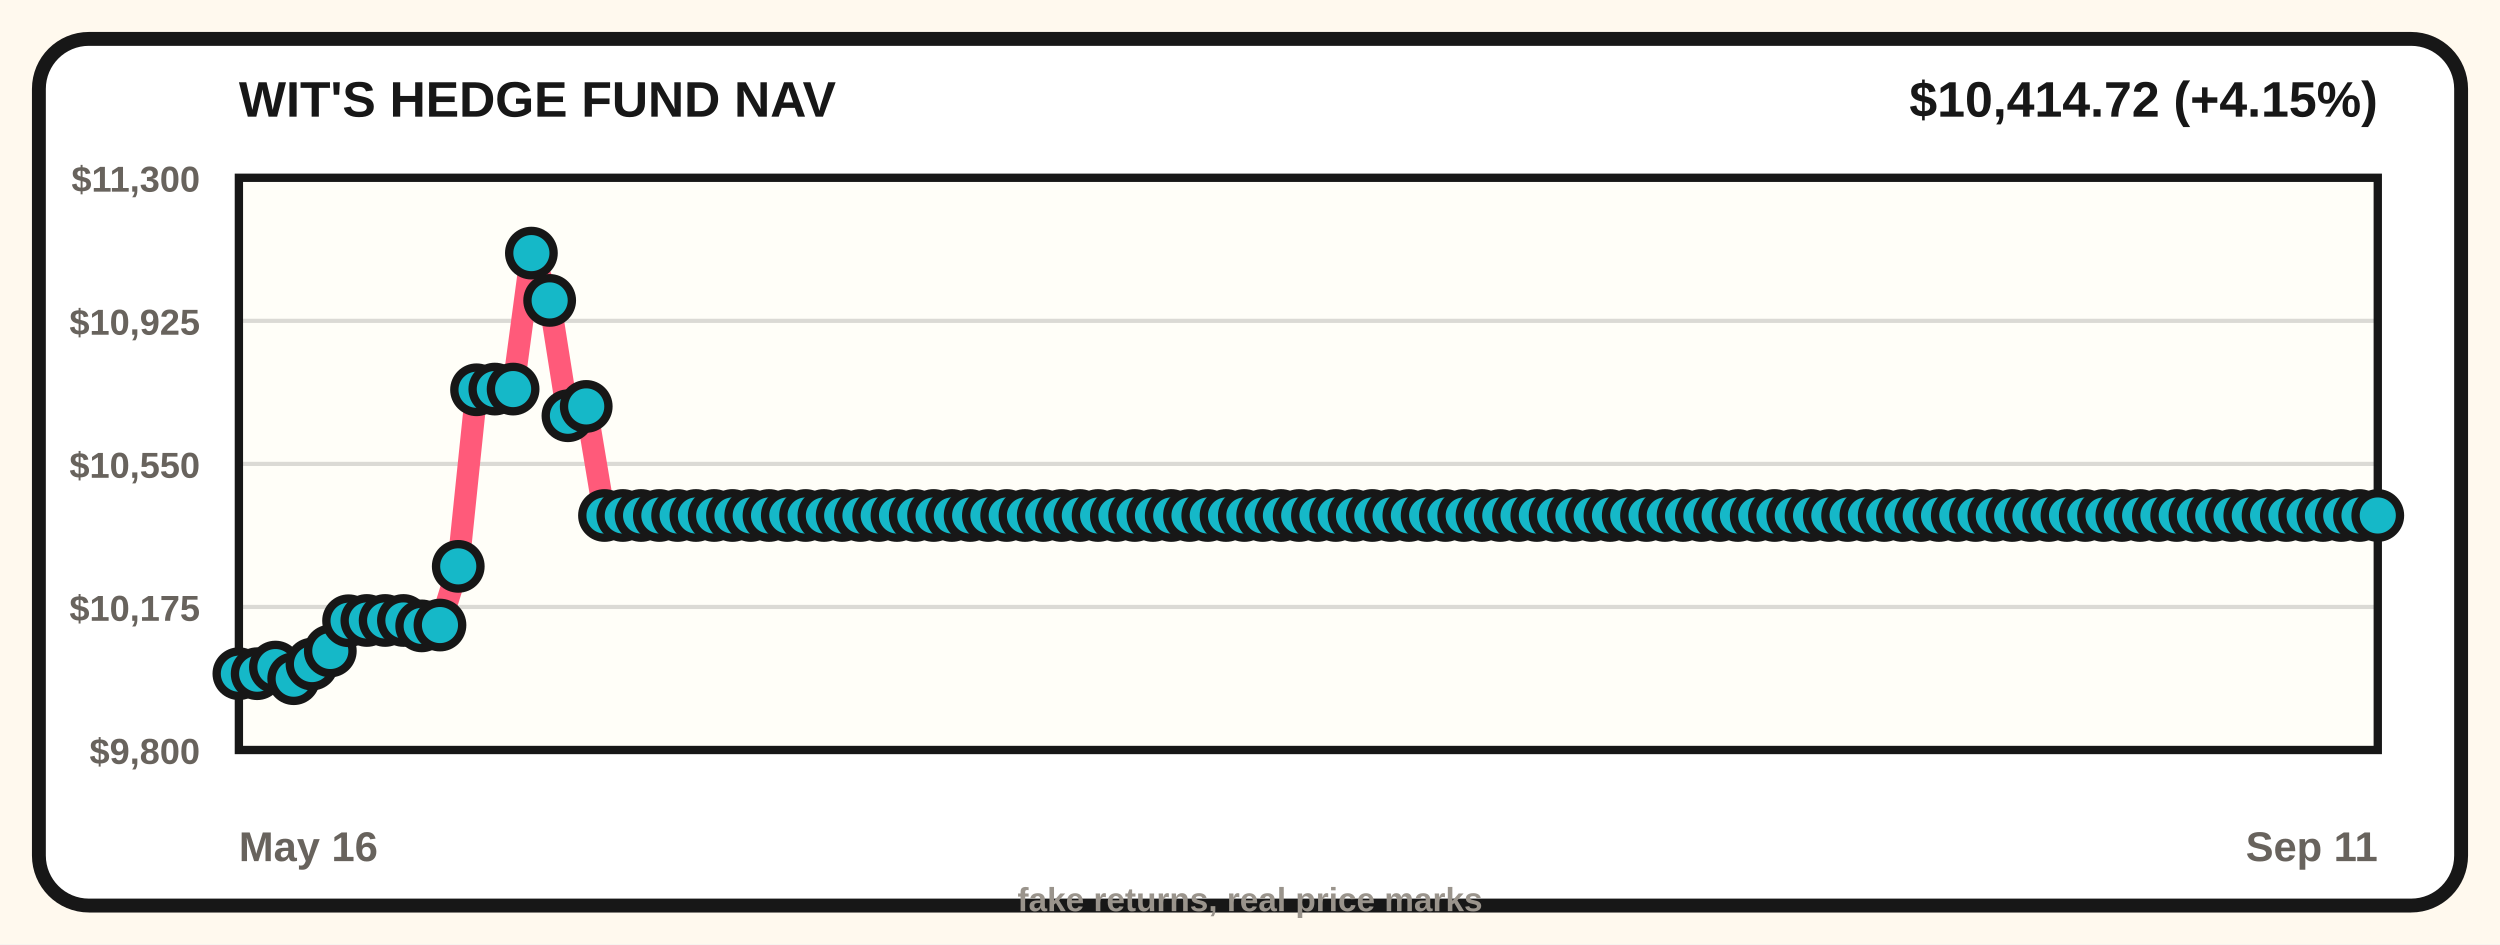
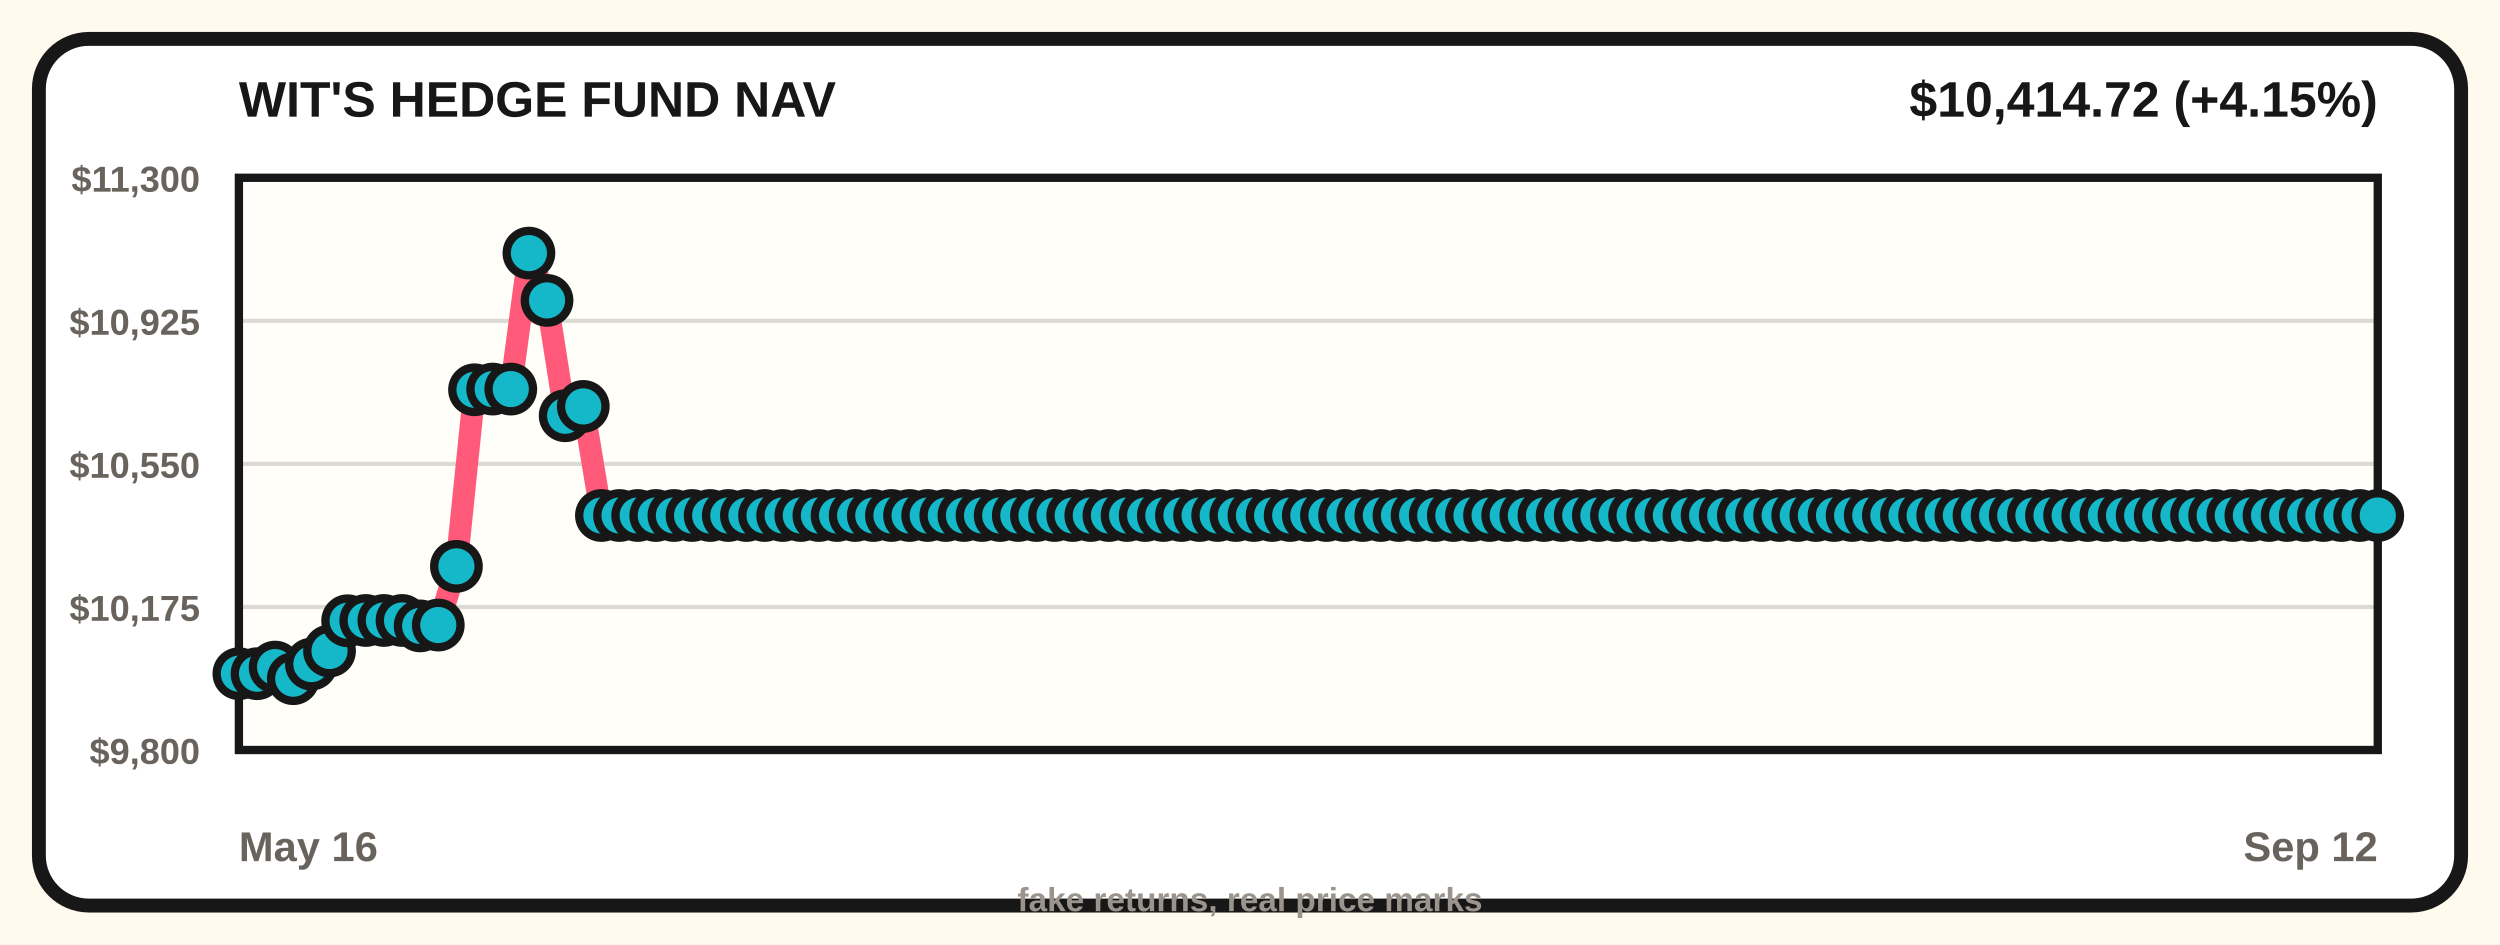
<svg xmlns="http://www.w3.org/2000/svg" width="900" height="340" viewBox="0 0 900 340" role="img" aria-label="Wit's Hedge Fund fake NAV chart">
  <rect width="900" height="340" fill="#fff9ee" />
  <rect x="14" y="14" width="872" height="312" rx="18" fill="#ffffff" stroke="#171717" stroke-width="5" />
  <rect x="86" y="64" width="770" height="206" fill="#fffef8" stroke="#171717" stroke-width="3" />
  <line x1="86" y1="270" x2="856" y2="270" stroke="#171717" stroke-width="1.5" opacity="0.16" />
  <text x="72" y="275" text-anchor="end" font-family="Arial, sans-serif" font-size="13" font-weight="800" fill="#68635d">$9,800</text>
  <line x1="86" y1="218.5" x2="856" y2="218.5" stroke="#171717" stroke-width="1.5" opacity="0.16" />
  <text x="72" y="223.5" text-anchor="end" font-family="Arial, sans-serif" font-size="13" font-weight="800" fill="#68635d">$10,175</text>
  <line x1="86" y1="167" x2="856" y2="167" stroke="#171717" stroke-width="1.5" opacity="0.16" />
  <text x="72" y="172" text-anchor="end" font-family="Arial, sans-serif" font-size="13" font-weight="800" fill="#68635d">$10,550</text>
  <line x1="86" y1="115.5" x2="856" y2="115.5" stroke="#171717" stroke-width="1.5" opacity="0.16" />
  <text x="72" y="120.5" text-anchor="end" font-family="Arial, sans-serif" font-size="13" font-weight="800" fill="#68635d">$10,925</text>
  <line x1="86" y1="64" x2="856" y2="64" stroke="#171717" stroke-width="1.5" opacity="0.16" />
  <text x="72" y="69" text-anchor="end" font-family="Arial, sans-serif" font-size="13" font-weight="800" fill="#68635d">$11,300</text>
-   <polyline points="86,242.53 92.58,242.53 99.16,240.15 105.74,244.33 112.32,239.07 118.91,234.35 125.49,223.47 132.07,223.37 138.65,223.37 145.23,223.37 151.81,225.32 158.39,225.02 164.97,203.89 171.56,140.32 178.14,140.07 184.72,140.07 191.3,91.12 197.88,108.15 204.46,149.67 211.04,146.31 217.62,185.58 224.21,185.58 230.79,185.58 237.37,185.58 243.95,185.58 250.53,185.58 257.11,185.58 263.69,185.58 270.27,185.58 276.85,185.58 283.44,185.58 290.02,185.58 296.6,185.58 303.18,185.58 309.76,185.58 316.34,185.58 322.92,185.58 329.5,185.58 336.09,185.58 342.67,185.58 349.25,185.58 355.83,185.58 362.41,185.58 368.99,185.58 375.57,185.58 382.15,185.58 388.74,185.58 395.32,185.58 401.9,185.58 408.48,185.58 415.06,185.58 421.64,185.58 428.22,185.58 434.8,185.58 441.38,185.58 447.97,185.58 454.55,185.58 461.13,185.58 467.71,185.58 474.29,185.58 480.87,185.58 487.45,185.58 494.03,185.58 500.62,185.58 507.2,185.58 513.78,185.58 520.36,185.58 526.94,185.58 533.52,185.58 540.1,185.58 546.68,185.58 553.26,185.58 559.85,185.58 566.43,185.58 573.01,185.58 579.59,185.58 586.17,185.58 592.75,185.58 599.33,185.58 605.91,185.58 612.5,185.58 619.08,185.58 625.66,185.58 632.24,185.58 638.82,185.58 645.4,185.58 651.98,185.58 658.56,185.58 665.15,185.58 671.73,185.58 678.31,185.58 684.89,185.58 691.47,185.58 698.05,185.58 704.63,185.58 711.21,185.58 717.79,185.58 724.38,185.58 730.96,185.58 737.54,185.58 744.12,185.58 750.7,185.58 757.28,185.58 763.86,185.58 770.44,185.58 777.03,185.58 783.61,185.58 790.19,185.58 796.77,185.58 803.35,185.58 809.93,185.58 816.51,185.58 823.09,185.58 829.68,185.58 836.26,185.58 842.84,185.58 849.42,185.58 856,185.58" fill="none" stroke="#ff5a7a" stroke-width="8" stroke-linecap="round" stroke-linejoin="round" />
+   <polyline points="86,242.53 92.53,242.53 99.05,240.15 105.58,244.33 112.1,239.07 118.63,234.35 125.15,223.47 131.68,223.37 138.2,223.37 144.73,223.37 151.25,225.32 157.78,225.02 164.31,203.89 170.83,140.32 177.36,140.07 183.88,140.07 190.41,91.12 196.93,108.15 203.46,149.67 209.98,146.31 216.51,185.58 223.03,185.58 229.56,185.58 236.08,185.58 242.61,185.58 249.14,185.58 255.66,185.58 262.19,185.58 268.71,185.58 275.24,185.58 281.76,185.58 288.29,185.58 294.81,185.58 301.34,185.58 307.86,185.58 314.39,185.58 320.92,185.58 327.44,185.58 333.97,185.58 340.49,185.58 347.02,185.58 353.54,185.58 360.07,185.58 366.59,185.58 373.12,185.58 379.64,185.58 386.17,185.58 392.69,185.58 399.22,185.58 405.75,185.58 412.27,185.58 418.8,185.58 425.32,185.58 431.85,185.58 438.37,185.58 444.9,185.58 451.42,185.58 457.95,185.58 464.47,185.58 471,185.58 477.53,185.58 484.05,185.58 490.58,185.58 497.1,185.58 503.63,185.58 510.15,185.58 516.68,185.58 523.2,185.58 529.73,185.58 536.25,185.58 542.78,185.58 549.31,185.58 555.83,185.58 562.36,185.58 568.88,185.58 575.41,185.58 581.93,185.58 588.46,185.58 594.98,185.58 601.51,185.58 608.03,185.58 614.56,185.58 621.08,185.58 627.61,185.58 634.14,185.58 640.66,185.58 647.19,185.58 653.71,185.58 660.24,185.58 666.76,185.58 673.29,185.58 679.81,185.58 686.34,185.58 692.86,185.58 699.39,185.58 705.92,185.58 712.44,185.58 718.97,185.58 725.49,185.58 732.02,185.58 738.54,185.58 745.07,185.58 751.59,185.58 758.12,185.58 764.64,185.58 771.17,185.58 777.69,185.58 784.22,185.58 790.75,185.58 797.27,185.58 803.8,185.58 810.32,185.58 816.85,185.58 823.37,185.58 829.9,185.58 836.42,185.58 842.95,185.58 849.47,185.58 856,185.58" fill="none" stroke="#ff5a7a" stroke-width="8" stroke-linecap="round" stroke-linejoin="round" />
  <circle cx="86" cy="242.53" r="8" fill="#15b8c8" stroke="#171717" stroke-width="3" />
-   <circle cx="92.58" cy="242.53" r="8" fill="#15b8c8" stroke="#171717" stroke-width="3" />
-   <circle cx="99.16" cy="240.15" r="8" fill="#15b8c8" stroke="#171717" stroke-width="3" />
-   <circle cx="105.74" cy="244.33" r="8" fill="#15b8c8" stroke="#171717" stroke-width="3" />
-   <circle cx="112.32" cy="239.07" r="8" fill="#15b8c8" stroke="#171717" stroke-width="3" />
-   <circle cx="118.91" cy="234.35" r="8" fill="#15b8c8" stroke="#171717" stroke-width="3" />
-   <circle cx="125.49" cy="223.47" r="8" fill="#15b8c8" stroke="#171717" stroke-width="3" />
-   <circle cx="132.07" cy="223.37" r="8" fill="#15b8c8" stroke="#171717" stroke-width="3" />
-   <circle cx="138.65" cy="223.37" r="8" fill="#15b8c8" stroke="#171717" stroke-width="3" />
-   <circle cx="145.23" cy="223.37" r="8" fill="#15b8c8" stroke="#171717" stroke-width="3" />
-   <circle cx="151.81" cy="225.32" r="8" fill="#15b8c8" stroke="#171717" stroke-width="3" />
-   <circle cx="158.39" cy="225.02" r="8" fill="#15b8c8" stroke="#171717" stroke-width="3" />
-   <circle cx="164.97" cy="203.89" r="8" fill="#15b8c8" stroke="#171717" stroke-width="3" />
-   <circle cx="171.56" cy="140.32" r="8" fill="#15b8c8" stroke="#171717" stroke-width="3" />
-   <circle cx="178.14" cy="140.07" r="8" fill="#15b8c8" stroke="#171717" stroke-width="3" />
-   <circle cx="184.72" cy="140.07" r="8" fill="#15b8c8" stroke="#171717" stroke-width="3" />
-   <circle cx="191.3" cy="91.12" r="8" fill="#15b8c8" stroke="#171717" stroke-width="3" />
-   <circle cx="197.88" cy="108.15" r="8" fill="#15b8c8" stroke="#171717" stroke-width="3" />
-   <circle cx="204.46" cy="149.67" r="8" fill="#15b8c8" stroke="#171717" stroke-width="3" />
-   <circle cx="211.04" cy="146.31" r="8" fill="#15b8c8" stroke="#171717" stroke-width="3" />
-   <circle cx="217.62" cy="185.58" r="8" fill="#15b8c8" stroke="#171717" stroke-width="3" />
-   <circle cx="224.21" cy="185.58" r="8" fill="#15b8c8" stroke="#171717" stroke-width="3" />
-   <circle cx="230.79" cy="185.58" r="8" fill="#15b8c8" stroke="#171717" stroke-width="3" />
-   <circle cx="237.37" cy="185.58" r="8" fill="#15b8c8" stroke="#171717" stroke-width="3" />
-   <circle cx="243.95" cy="185.58" r="8" fill="#15b8c8" stroke="#171717" stroke-width="3" />
-   <circle cx="250.53" cy="185.58" r="8" fill="#15b8c8" stroke="#171717" stroke-width="3" />
-   <circle cx="257.11" cy="185.58" r="8" fill="#15b8c8" stroke="#171717" stroke-width="3" />
-   <circle cx="263.69" cy="185.58" r="8" fill="#15b8c8" stroke="#171717" stroke-width="3" />
-   <circle cx="270.27" cy="185.58" r="8" fill="#15b8c8" stroke="#171717" stroke-width="3" />
-   <circle cx="276.85" cy="185.58" r="8" fill="#15b8c8" stroke="#171717" stroke-width="3" />
-   <circle cx="283.44" cy="185.58" r="8" fill="#15b8c8" stroke="#171717" stroke-width="3" />
-   <circle cx="290.02" cy="185.58" r="8" fill="#15b8c8" stroke="#171717" stroke-width="3" />
-   <circle cx="296.6" cy="185.58" r="8" fill="#15b8c8" stroke="#171717" stroke-width="3" />
-   <circle cx="303.18" cy="185.58" r="8" fill="#15b8c8" stroke="#171717" stroke-width="3" />
-   <circle cx="309.76" cy="185.58" r="8" fill="#15b8c8" stroke="#171717" stroke-width="3" />
-   <circle cx="316.34" cy="185.58" r="8" fill="#15b8c8" stroke="#171717" stroke-width="3" />
-   <circle cx="322.92" cy="185.58" r="8" fill="#15b8c8" stroke="#171717" stroke-width="3" />
-   <circle cx="329.5" cy="185.58" r="8" fill="#15b8c8" stroke="#171717" stroke-width="3" />
-   <circle cx="336.09" cy="185.58" r="8" fill="#15b8c8" stroke="#171717" stroke-width="3" />
-   <circle cx="342.67" cy="185.58" r="8" fill="#15b8c8" stroke="#171717" stroke-width="3" />
-   <circle cx="349.25" cy="185.58" r="8" fill="#15b8c8" stroke="#171717" stroke-width="3" />
-   <circle cx="355.83" cy="185.58" r="8" fill="#15b8c8" stroke="#171717" stroke-width="3" />
-   <circle cx="362.41" cy="185.58" r="8" fill="#15b8c8" stroke="#171717" stroke-width="3" />
-   <circle cx="368.99" cy="185.58" r="8" fill="#15b8c8" stroke="#171717" stroke-width="3" />
-   <circle cx="375.57" cy="185.58" r="8" fill="#15b8c8" stroke="#171717" stroke-width="3" />
-   <circle cx="382.15" cy="185.58" r="8" fill="#15b8c8" stroke="#171717" stroke-width="3" />
-   <circle cx="388.74" cy="185.58" r="8" fill="#15b8c8" stroke="#171717" stroke-width="3" />
-   <circle cx="395.32" cy="185.58" r="8" fill="#15b8c8" stroke="#171717" stroke-width="3" />
-   <circle cx="401.9" cy="185.58" r="8" fill="#15b8c8" stroke="#171717" stroke-width="3" />
-   <circle cx="408.48" cy="185.58" r="8" fill="#15b8c8" stroke="#171717" stroke-width="3" />
-   <circle cx="415.06" cy="185.58" r="8" fill="#15b8c8" stroke="#171717" stroke-width="3" />
-   <circle cx="421.64" cy="185.58" r="8" fill="#15b8c8" stroke="#171717" stroke-width="3" />
-   <circle cx="428.22" cy="185.58" r="8" fill="#15b8c8" stroke="#171717" stroke-width="3" />
-   <circle cx="434.8" cy="185.58" r="8" fill="#15b8c8" stroke="#171717" stroke-width="3" />
-   <circle cx="441.38" cy="185.58" r="8" fill="#15b8c8" stroke="#171717" stroke-width="3" />
-   <circle cx="447.97" cy="185.58" r="8" fill="#15b8c8" stroke="#171717" stroke-width="3" />
-   <circle cx="454.55" cy="185.58" r="8" fill="#15b8c8" stroke="#171717" stroke-width="3" />
-   <circle cx="461.13" cy="185.58" r="8" fill="#15b8c8" stroke="#171717" stroke-width="3" />
-   <circle cx="467.71" cy="185.58" r="8" fill="#15b8c8" stroke="#171717" stroke-width="3" />
-   <circle cx="474.29" cy="185.58" r="8" fill="#15b8c8" stroke="#171717" stroke-width="3" />
-   <circle cx="480.87" cy="185.58" r="8" fill="#15b8c8" stroke="#171717" stroke-width="3" />
-   <circle cx="487.45" cy="185.58" r="8" fill="#15b8c8" stroke="#171717" stroke-width="3" />
-   <circle cx="494.03" cy="185.58" r="8" fill="#15b8c8" stroke="#171717" stroke-width="3" />
-   <circle cx="500.62" cy="185.58" r="8" fill="#15b8c8" stroke="#171717" stroke-width="3" />
-   <circle cx="507.2" cy="185.58" r="8" fill="#15b8c8" stroke="#171717" stroke-width="3" />
-   <circle cx="513.78" cy="185.58" r="8" fill="#15b8c8" stroke="#171717" stroke-width="3" />
-   <circle cx="520.36" cy="185.58" r="8" fill="#15b8c8" stroke="#171717" stroke-width="3" />
-   <circle cx="526.94" cy="185.58" r="8" fill="#15b8c8" stroke="#171717" stroke-width="3" />
-   <circle cx="533.52" cy="185.58" r="8" fill="#15b8c8" stroke="#171717" stroke-width="3" />
-   <circle cx="540.1" cy="185.58" r="8" fill="#15b8c8" stroke="#171717" stroke-width="3" />
-   <circle cx="546.68" cy="185.58" r="8" fill="#15b8c8" stroke="#171717" stroke-width="3" />
-   <circle cx="553.26" cy="185.58" r="8" fill="#15b8c8" stroke="#171717" stroke-width="3" />
-   <circle cx="559.85" cy="185.58" r="8" fill="#15b8c8" stroke="#171717" stroke-width="3" />
-   <circle cx="566.43" cy="185.58" r="8" fill="#15b8c8" stroke="#171717" stroke-width="3" />
-   <circle cx="573.01" cy="185.58" r="8" fill="#15b8c8" stroke="#171717" stroke-width="3" />
-   <circle cx="579.59" cy="185.58" r="8" fill="#15b8c8" stroke="#171717" stroke-width="3" />
-   <circle cx="586.17" cy="185.58" r="8" fill="#15b8c8" stroke="#171717" stroke-width="3" />
-   <circle cx="592.75" cy="185.58" r="8" fill="#15b8c8" stroke="#171717" stroke-width="3" />
-   <circle cx="599.33" cy="185.58" r="8" fill="#15b8c8" stroke="#171717" stroke-width="3" />
-   <circle cx="605.91" cy="185.58" r="8" fill="#15b8c8" stroke="#171717" stroke-width="3" />
-   <circle cx="612.5" cy="185.58" r="8" fill="#15b8c8" stroke="#171717" stroke-width="3" />
-   <circle cx="619.08" cy="185.58" r="8" fill="#15b8c8" stroke="#171717" stroke-width="3" />
-   <circle cx="625.66" cy="185.58" r="8" fill="#15b8c8" stroke="#171717" stroke-width="3" />
-   <circle cx="632.24" cy="185.58" r="8" fill="#15b8c8" stroke="#171717" stroke-width="3" />
-   <circle cx="638.82" cy="185.58" r="8" fill="#15b8c8" stroke="#171717" stroke-width="3" />
-   <circle cx="645.4" cy="185.58" r="8" fill="#15b8c8" stroke="#171717" stroke-width="3" />
-   <circle cx="651.98" cy="185.58" r="8" fill="#15b8c8" stroke="#171717" stroke-width="3" />
-   <circle cx="658.56" cy="185.58" r="8" fill="#15b8c8" stroke="#171717" stroke-width="3" />
-   <circle cx="665.15" cy="185.58" r="8" fill="#15b8c8" stroke="#171717" stroke-width="3" />
-   <circle cx="671.73" cy="185.58" r="8" fill="#15b8c8" stroke="#171717" stroke-width="3" />
-   <circle cx="678.31" cy="185.58" r="8" fill="#15b8c8" stroke="#171717" stroke-width="3" />
-   <circle cx="684.89" cy="185.58" r="8" fill="#15b8c8" stroke="#171717" stroke-width="3" />
-   <circle cx="691.47" cy="185.58" r="8" fill="#15b8c8" stroke="#171717" stroke-width="3" />
-   <circle cx="698.05" cy="185.58" r="8" fill="#15b8c8" stroke="#171717" stroke-width="3" />
-   <circle cx="704.63" cy="185.58" r="8" fill="#15b8c8" stroke="#171717" stroke-width="3" />
-   <circle cx="711.21" cy="185.58" r="8" fill="#15b8c8" stroke="#171717" stroke-width="3" />
-   <circle cx="717.79" cy="185.58" r="8" fill="#15b8c8" stroke="#171717" stroke-width="3" />
-   <circle cx="724.38" cy="185.58" r="8" fill="#15b8c8" stroke="#171717" stroke-width="3" />
-   <circle cx="730.96" cy="185.58" r="8" fill="#15b8c8" stroke="#171717" stroke-width="3" />
-   <circle cx="737.54" cy="185.58" r="8" fill="#15b8c8" stroke="#171717" stroke-width="3" />
-   <circle cx="744.12" cy="185.58" r="8" fill="#15b8c8" stroke="#171717" stroke-width="3" />
-   <circle cx="750.7" cy="185.58" r="8" fill="#15b8c8" stroke="#171717" stroke-width="3" />
-   <circle cx="757.28" cy="185.58" r="8" fill="#15b8c8" stroke="#171717" stroke-width="3" />
-   <circle cx="763.86" cy="185.58" r="8" fill="#15b8c8" stroke="#171717" stroke-width="3" />
-   <circle cx="770.44" cy="185.58" r="8" fill="#15b8c8" stroke="#171717" stroke-width="3" />
-   <circle cx="777.03" cy="185.58" r="8" fill="#15b8c8" stroke="#171717" stroke-width="3" />
-   <circle cx="783.61" cy="185.58" r="8" fill="#15b8c8" stroke="#171717" stroke-width="3" />
-   <circle cx="790.19" cy="185.58" r="8" fill="#15b8c8" stroke="#171717" stroke-width="3" />
-   <circle cx="796.77" cy="185.58" r="8" fill="#15b8c8" stroke="#171717" stroke-width="3" />
-   <circle cx="803.35" cy="185.58" r="8" fill="#15b8c8" stroke="#171717" stroke-width="3" />
-   <circle cx="809.93" cy="185.58" r="8" fill="#15b8c8" stroke="#171717" stroke-width="3" />
-   <circle cx="816.51" cy="185.58" r="8" fill="#15b8c8" stroke="#171717" stroke-width="3" />
-   <circle cx="823.09" cy="185.58" r="8" fill="#15b8c8" stroke="#171717" stroke-width="3" />
-   <circle cx="829.68" cy="185.58" r="8" fill="#15b8c8" stroke="#171717" stroke-width="3" />
-   <circle cx="836.26" cy="185.58" r="8" fill="#15b8c8" stroke="#171717" stroke-width="3" />
-   <circle cx="842.84" cy="185.58" r="8" fill="#15b8c8" stroke="#171717" stroke-width="3" />
-   <circle cx="849.42" cy="185.58" r="8" fill="#15b8c8" stroke="#171717" stroke-width="3" />
+   <circle cx="92.53" cy="242.53" r="8" fill="#15b8c8" stroke="#171717" stroke-width="3" />
+   <circle cx="99.05" cy="240.15" r="8" fill="#15b8c8" stroke="#171717" stroke-width="3" />
+   <circle cx="105.58" cy="244.33" r="8" fill="#15b8c8" stroke="#171717" stroke-width="3" />
+   <circle cx="112.1" cy="239.07" r="8" fill="#15b8c8" stroke="#171717" stroke-width="3" />
+   <circle cx="118.63" cy="234.35" r="8" fill="#15b8c8" stroke="#171717" stroke-width="3" />
+   <circle cx="125.15" cy="223.47" r="8" fill="#15b8c8" stroke="#171717" stroke-width="3" />
+   <circle cx="131.68" cy="223.37" r="8" fill="#15b8c8" stroke="#171717" stroke-width="3" />
+   <circle cx="138.2" cy="223.37" r="8" fill="#15b8c8" stroke="#171717" stroke-width="3" />
+   <circle cx="144.73" cy="223.37" r="8" fill="#15b8c8" stroke="#171717" stroke-width="3" />
+   <circle cx="151.25" cy="225.32" r="8" fill="#15b8c8" stroke="#171717" stroke-width="3" />
+   <circle cx="157.78" cy="225.02" r="8" fill="#15b8c8" stroke="#171717" stroke-width="3" />
+   <circle cx="164.31" cy="203.89" r="8" fill="#15b8c8" stroke="#171717" stroke-width="3" />
+   <circle cx="170.83" cy="140.32" r="8" fill="#15b8c8" stroke="#171717" stroke-width="3" />
+   <circle cx="177.36" cy="140.07" r="8" fill="#15b8c8" stroke="#171717" stroke-width="3" />
+   <circle cx="183.88" cy="140.07" r="8" fill="#15b8c8" stroke="#171717" stroke-width="3" />
+   <circle cx="190.41" cy="91.12" r="8" fill="#15b8c8" stroke="#171717" stroke-width="3" />
+   <circle cx="196.93" cy="108.15" r="8" fill="#15b8c8" stroke="#171717" stroke-width="3" />
+   <circle cx="203.46" cy="149.67" r="8" fill="#15b8c8" stroke="#171717" stroke-width="3" />
+   <circle cx="209.98" cy="146.31" r="8" fill="#15b8c8" stroke="#171717" stroke-width="3" />
+   <circle cx="216.51" cy="185.58" r="8" fill="#15b8c8" stroke="#171717" stroke-width="3" />
+   <circle cx="223.03" cy="185.58" r="8" fill="#15b8c8" stroke="#171717" stroke-width="3" />
+   <circle cx="229.56" cy="185.58" r="8" fill="#15b8c8" stroke="#171717" stroke-width="3" />
+   <circle cx="236.08" cy="185.58" r="8" fill="#15b8c8" stroke="#171717" stroke-width="3" />
+   <circle cx="242.61" cy="185.58" r="8" fill="#15b8c8" stroke="#171717" stroke-width="3" />
+   <circle cx="249.14" cy="185.58" r="8" fill="#15b8c8" stroke="#171717" stroke-width="3" />
+   <circle cx="255.66" cy="185.58" r="8" fill="#15b8c8" stroke="#171717" stroke-width="3" />
+   <circle cx="262.19" cy="185.58" r="8" fill="#15b8c8" stroke="#171717" stroke-width="3" />
+   <circle cx="268.71" cy="185.58" r="8" fill="#15b8c8" stroke="#171717" stroke-width="3" />
+   <circle cx="275.24" cy="185.58" r="8" fill="#15b8c8" stroke="#171717" stroke-width="3" />
+   <circle cx="281.76" cy="185.58" r="8" fill="#15b8c8" stroke="#171717" stroke-width="3" />
+   <circle cx="288.29" cy="185.58" r="8" fill="#15b8c8" stroke="#171717" stroke-width="3" />
+   <circle cx="294.81" cy="185.58" r="8" fill="#15b8c8" stroke="#171717" stroke-width="3" />
+   <circle cx="301.34" cy="185.58" r="8" fill="#15b8c8" stroke="#171717" stroke-width="3" />
+   <circle cx="307.86" cy="185.58" r="8" fill="#15b8c8" stroke="#171717" stroke-width="3" />
+   <circle cx="314.39" cy="185.58" r="8" fill="#15b8c8" stroke="#171717" stroke-width="3" />
+   <circle cx="320.92" cy="185.58" r="8" fill="#15b8c8" stroke="#171717" stroke-width="3" />
+   <circle cx="327.44" cy="185.58" r="8" fill="#15b8c8" stroke="#171717" stroke-width="3" />
+   <circle cx="333.97" cy="185.58" r="8" fill="#15b8c8" stroke="#171717" stroke-width="3" />
+   <circle cx="340.49" cy="185.58" r="8" fill="#15b8c8" stroke="#171717" stroke-width="3" />
+   <circle cx="347.02" cy="185.58" r="8" fill="#15b8c8" stroke="#171717" stroke-width="3" />
+   <circle cx="353.54" cy="185.58" r="8" fill="#15b8c8" stroke="#171717" stroke-width="3" />
+   <circle cx="360.07" cy="185.58" r="8" fill="#15b8c8" stroke="#171717" stroke-width="3" />
+   <circle cx="366.59" cy="185.58" r="8" fill="#15b8c8" stroke="#171717" stroke-width="3" />
+   <circle cx="373.12" cy="185.58" r="8" fill="#15b8c8" stroke="#171717" stroke-width="3" />
+   <circle cx="379.64" cy="185.58" r="8" fill="#15b8c8" stroke="#171717" stroke-width="3" />
+   <circle cx="386.17" cy="185.58" r="8" fill="#15b8c8" stroke="#171717" stroke-width="3" />
+   <circle cx="392.69" cy="185.58" r="8" fill="#15b8c8" stroke="#171717" stroke-width="3" />
+   <circle cx="399.22" cy="185.58" r="8" fill="#15b8c8" stroke="#171717" stroke-width="3" />
+   <circle cx="405.75" cy="185.58" r="8" fill="#15b8c8" stroke="#171717" stroke-width="3" />
+   <circle cx="412.27" cy="185.58" r="8" fill="#15b8c8" stroke="#171717" stroke-width="3" />
+   <circle cx="418.8" cy="185.58" r="8" fill="#15b8c8" stroke="#171717" stroke-width="3" />
+   <circle cx="425.32" cy="185.58" r="8" fill="#15b8c8" stroke="#171717" stroke-width="3" />
+   <circle cx="431.85" cy="185.58" r="8" fill="#15b8c8" stroke="#171717" stroke-width="3" />
+   <circle cx="438.37" cy="185.58" r="8" fill="#15b8c8" stroke="#171717" stroke-width="3" />
+   <circle cx="444.9" cy="185.58" r="8" fill="#15b8c8" stroke="#171717" stroke-width="3" />
+   <circle cx="451.42" cy="185.58" r="8" fill="#15b8c8" stroke="#171717" stroke-width="3" />
+   <circle cx="457.95" cy="185.58" r="8" fill="#15b8c8" stroke="#171717" stroke-width="3" />
+   <circle cx="464.47" cy="185.58" r="8" fill="#15b8c8" stroke="#171717" stroke-width="3" />
+   <circle cx="471" cy="185.58" r="8" fill="#15b8c8" stroke="#171717" stroke-width="3" />
+   <circle cx="477.53" cy="185.58" r="8" fill="#15b8c8" stroke="#171717" stroke-width="3" />
+   <circle cx="484.05" cy="185.58" r="8" fill="#15b8c8" stroke="#171717" stroke-width="3" />
+   <circle cx="490.58" cy="185.58" r="8" fill="#15b8c8" stroke="#171717" stroke-width="3" />
+   <circle cx="497.1" cy="185.58" r="8" fill="#15b8c8" stroke="#171717" stroke-width="3" />
+   <circle cx="503.63" cy="185.58" r="8" fill="#15b8c8" stroke="#171717" stroke-width="3" />
+   <circle cx="510.15" cy="185.58" r="8" fill="#15b8c8" stroke="#171717" stroke-width="3" />
+   <circle cx="516.68" cy="185.58" r="8" fill="#15b8c8" stroke="#171717" stroke-width="3" />
+   <circle cx="523.2" cy="185.58" r="8" fill="#15b8c8" stroke="#171717" stroke-width="3" />
+   <circle cx="529.73" cy="185.58" r="8" fill="#15b8c8" stroke="#171717" stroke-width="3" />
+   <circle cx="536.25" cy="185.58" r="8" fill="#15b8c8" stroke="#171717" stroke-width="3" />
+   <circle cx="542.78" cy="185.58" r="8" fill="#15b8c8" stroke="#171717" stroke-width="3" />
+   <circle cx="549.31" cy="185.58" r="8" fill="#15b8c8" stroke="#171717" stroke-width="3" />
+   <circle cx="555.83" cy="185.58" r="8" fill="#15b8c8" stroke="#171717" stroke-width="3" />
+   <circle cx="562.36" cy="185.58" r="8" fill="#15b8c8" stroke="#171717" stroke-width="3" />
+   <circle cx="568.88" cy="185.58" r="8" fill="#15b8c8" stroke="#171717" stroke-width="3" />
+   <circle cx="575.41" cy="185.58" r="8" fill="#15b8c8" stroke="#171717" stroke-width="3" />
+   <circle cx="581.93" cy="185.58" r="8" fill="#15b8c8" stroke="#171717" stroke-width="3" />
+   <circle cx="588.46" cy="185.58" r="8" fill="#15b8c8" stroke="#171717" stroke-width="3" />
+   <circle cx="594.98" cy="185.58" r="8" fill="#15b8c8" stroke="#171717" stroke-width="3" />
+   <circle cx="601.51" cy="185.58" r="8" fill="#15b8c8" stroke="#171717" stroke-width="3" />
+   <circle cx="608.03" cy="185.58" r="8" fill="#15b8c8" stroke="#171717" stroke-width="3" />
+   <circle cx="614.56" cy="185.58" r="8" fill="#15b8c8" stroke="#171717" stroke-width="3" />
+   <circle cx="621.08" cy="185.58" r="8" fill="#15b8c8" stroke="#171717" stroke-width="3" />
+   <circle cx="627.61" cy="185.58" r="8" fill="#15b8c8" stroke="#171717" stroke-width="3" />
+   <circle cx="634.14" cy="185.58" r="8" fill="#15b8c8" stroke="#171717" stroke-width="3" />
+   <circle cx="640.66" cy="185.58" r="8" fill="#15b8c8" stroke="#171717" stroke-width="3" />
+   <circle cx="647.19" cy="185.58" r="8" fill="#15b8c8" stroke="#171717" stroke-width="3" />
+   <circle cx="653.71" cy="185.58" r="8" fill="#15b8c8" stroke="#171717" stroke-width="3" />
+   <circle cx="660.24" cy="185.58" r="8" fill="#15b8c8" stroke="#171717" stroke-width="3" />
+   <circle cx="666.76" cy="185.58" r="8" fill="#15b8c8" stroke="#171717" stroke-width="3" />
+   <circle cx="673.29" cy="185.58" r="8" fill="#15b8c8" stroke="#171717" stroke-width="3" />
+   <circle cx="679.81" cy="185.58" r="8" fill="#15b8c8" stroke="#171717" stroke-width="3" />
+   <circle cx="686.34" cy="185.58" r="8" fill="#15b8c8" stroke="#171717" stroke-width="3" />
+   <circle cx="692.86" cy="185.58" r="8" fill="#15b8c8" stroke="#171717" stroke-width="3" />
+   <circle cx="699.39" cy="185.58" r="8" fill="#15b8c8" stroke="#171717" stroke-width="3" />
+   <circle cx="705.92" cy="185.58" r="8" fill="#15b8c8" stroke="#171717" stroke-width="3" />
+   <circle cx="712.44" cy="185.58" r="8" fill="#15b8c8" stroke="#171717" stroke-width="3" />
+   <circle cx="718.97" cy="185.58" r="8" fill="#15b8c8" stroke="#171717" stroke-width="3" />
+   <circle cx="725.49" cy="185.58" r="8" fill="#15b8c8" stroke="#171717" stroke-width="3" />
+   <circle cx="732.02" cy="185.58" r="8" fill="#15b8c8" stroke="#171717" stroke-width="3" />
+   <circle cx="738.54" cy="185.58" r="8" fill="#15b8c8" stroke="#171717" stroke-width="3" />
+   <circle cx="745.07" cy="185.58" r="8" fill="#15b8c8" stroke="#171717" stroke-width="3" />
+   <circle cx="751.59" cy="185.58" r="8" fill="#15b8c8" stroke="#171717" stroke-width="3" />
+   <circle cx="758.12" cy="185.58" r="8" fill="#15b8c8" stroke="#171717" stroke-width="3" />
+   <circle cx="764.64" cy="185.58" r="8" fill="#15b8c8" stroke="#171717" stroke-width="3" />
+   <circle cx="771.17" cy="185.58" r="8" fill="#15b8c8" stroke="#171717" stroke-width="3" />
+   <circle cx="777.69" cy="185.58" r="8" fill="#15b8c8" stroke="#171717" stroke-width="3" />
+   <circle cx="784.22" cy="185.58" r="8" fill="#15b8c8" stroke="#171717" stroke-width="3" />
+   <circle cx="790.75" cy="185.58" r="8" fill="#15b8c8" stroke="#171717" stroke-width="3" />
+   <circle cx="797.27" cy="185.58" r="8" fill="#15b8c8" stroke="#171717" stroke-width="3" />
+   <circle cx="803.8" cy="185.58" r="8" fill="#15b8c8" stroke="#171717" stroke-width="3" />
+   <circle cx="810.32" cy="185.58" r="8" fill="#15b8c8" stroke="#171717" stroke-width="3" />
+   <circle cx="816.85" cy="185.58" r="8" fill="#15b8c8" stroke="#171717" stroke-width="3" />
+   <circle cx="823.37" cy="185.58" r="8" fill="#15b8c8" stroke="#171717" stroke-width="3" />
+   <circle cx="829.9" cy="185.58" r="8" fill="#15b8c8" stroke="#171717" stroke-width="3" />
+   <circle cx="836.42" cy="185.58" r="8" fill="#15b8c8" stroke="#171717" stroke-width="3" />
+   <circle cx="842.95" cy="185.58" r="8" fill="#15b8c8" stroke="#171717" stroke-width="3" />
+   <circle cx="849.47" cy="185.58" r="8" fill="#15b8c8" stroke="#171717" stroke-width="3" />
  <circle cx="856" cy="185.58" r="8" fill="#15b8c8" stroke="#171717" stroke-width="3" />
  <text x="86" y="42" font-family="Arial, sans-serif" font-size="18" font-weight="900" fill="#171717">WIT'S HEDGE FUND NAV</text>
  <text x="856" y="42" text-anchor="end" font-family="Arial, sans-serif" font-size="18" font-weight="900" fill="#171717">$10,414.72 (+4.15%)</text>
  <text x="86" y="310" text-anchor="start" font-family="Arial, sans-serif" font-size="15" font-weight="900" fill="#68635d">May 16</text>
-   <text x="856" y="310" text-anchor="end" font-family="Arial, sans-serif" font-size="15" font-weight="900" fill="#68635d">Sep 11</text>
+   <text x="856" y="310" text-anchor="end" font-family="Arial, sans-serif" font-size="15" font-weight="900" fill="#68635d">Sep 12</text>
  <text x="450" y="328" text-anchor="middle" font-family="Arial, sans-serif" font-size="12" font-weight="800" fill="#9a948c">fake returns, real price marks</text>
</svg>
